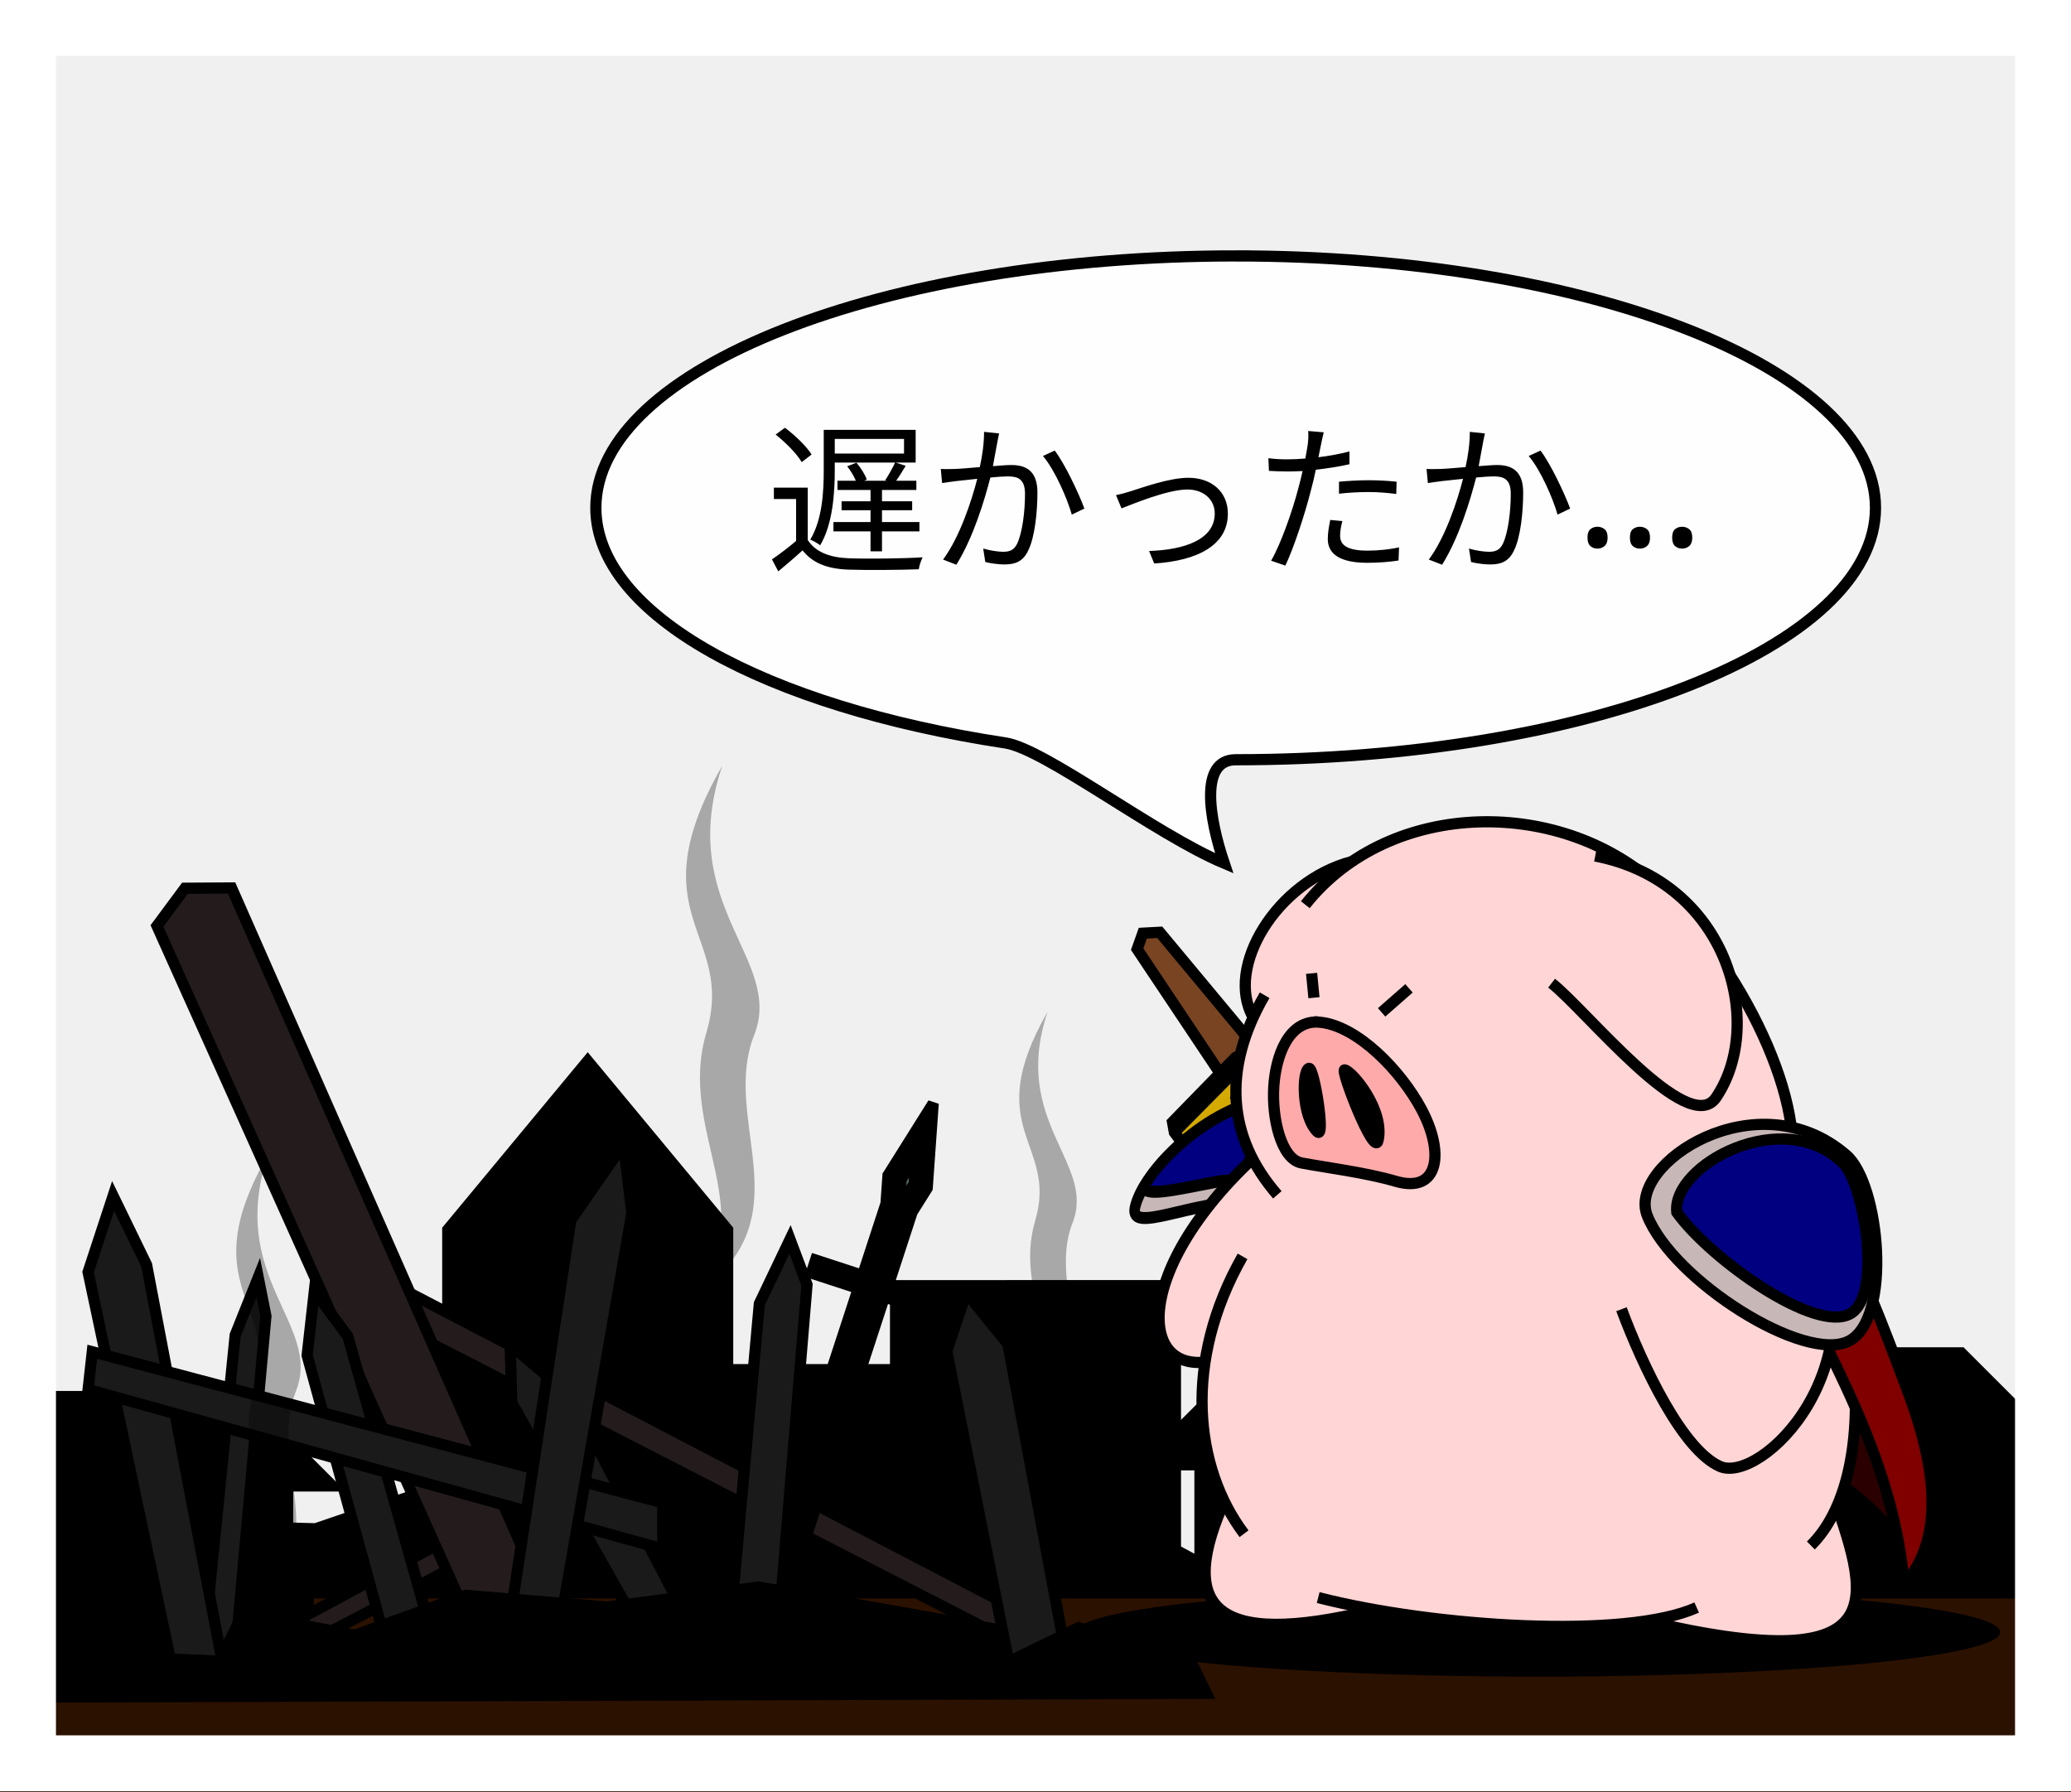
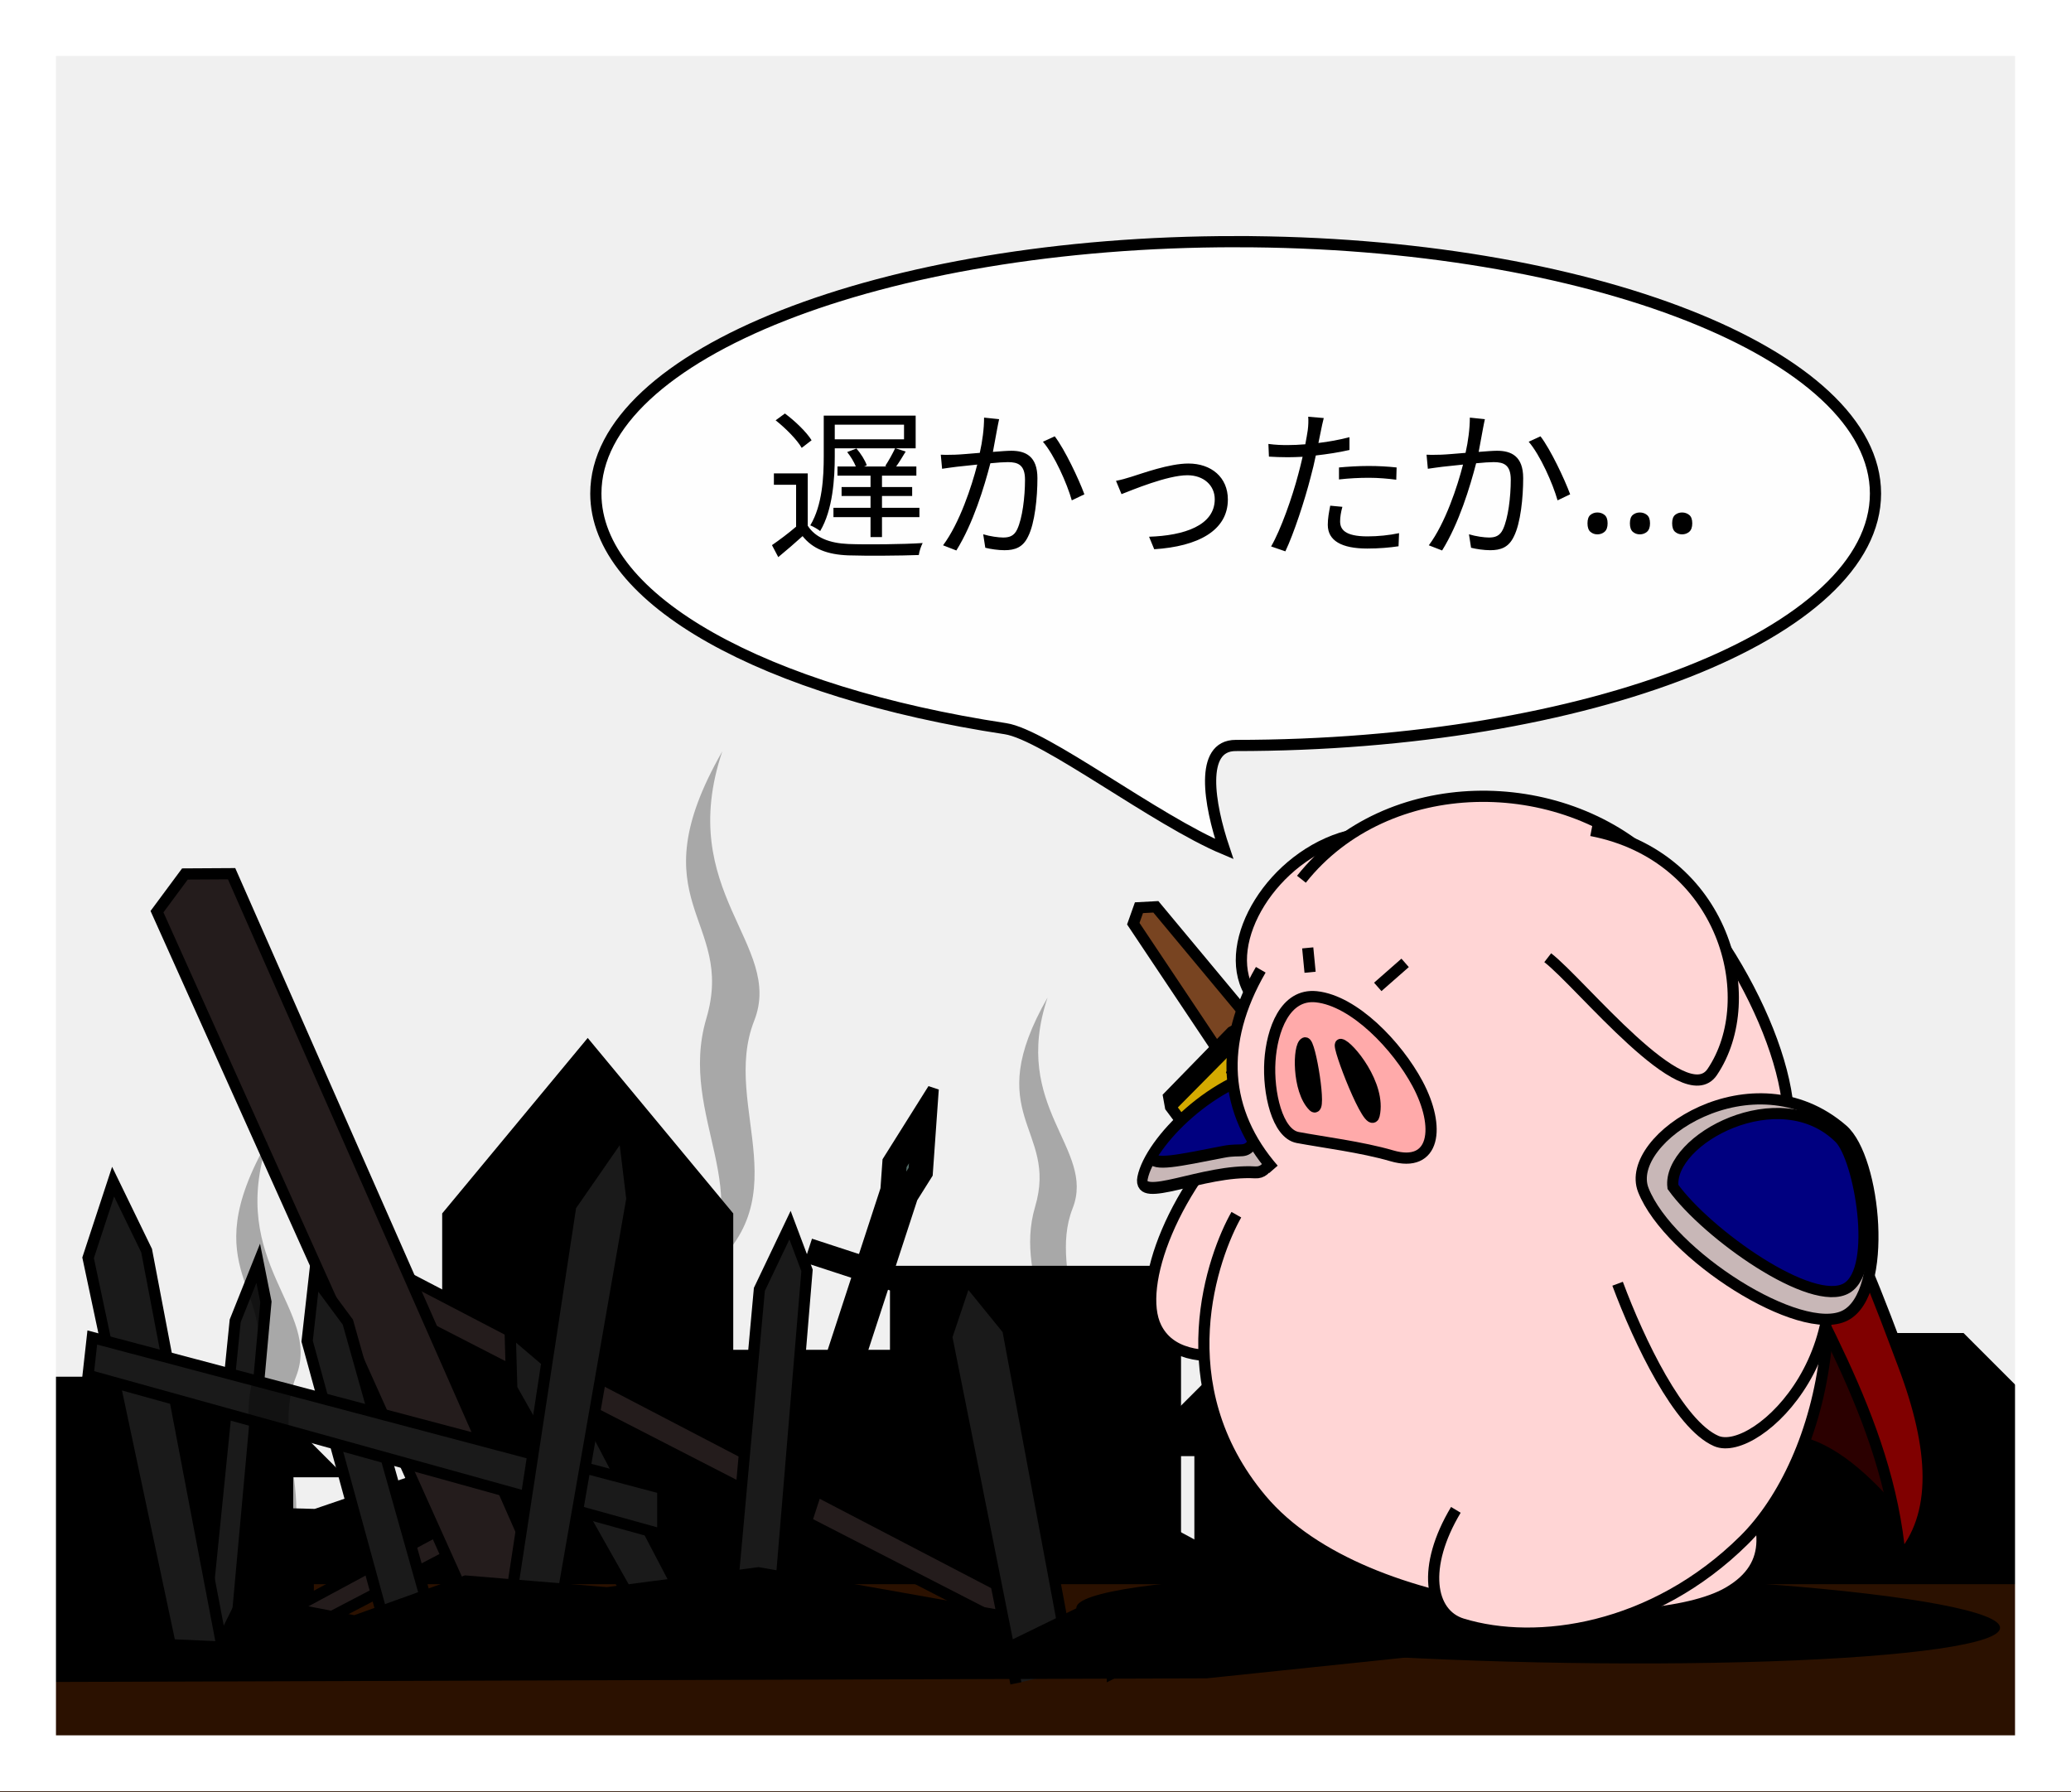
<svg xmlns="http://www.w3.org/2000/svg" width="370" height="320" id="svg3172" version="1.1">
  <defs id="defs3174" />
  <g id="layer1" transform="translate(0,-732.3622)" style="display:none">
    <path style="fill:none;stroke:#0000ff;stroke-width:1px;stroke-linecap:butt;stroke-linejoin:miter;stroke-opacity:1;display:inline" d="M 10,1042.362 360,742.362" id="path3025" />
    <path style="fill:none;stroke:#0000ff;stroke-width:1px;stroke-linecap:butt;stroke-linejoin:miter;stroke-opacity:1;display:inline" d="M 10,742.362 360,1042.362" id="path3027" />
    <path style="fill:none;stroke:#ff0000;stroke-width:1px;stroke-linecap:butt;stroke-linejoin:miter;stroke-opacity:1;display:inline" d="m 10,732.362 0,320" id="path3006" />
    <path style="fill:none;stroke:#ff0000;stroke-width:1px;stroke-linecap:butt;stroke-linejoin:miter;stroke-opacity:1;display:inline" d="m 360,732.362 0,320" id="path3010" />
    <path style="fill:none;stroke:#ff0000;stroke-width:1px;stroke-linecap:butt;stroke-linejoin:miter;stroke-opacity:1;display:inline" d="m 0,742.362 370,3e-5" id="path3016" />
    <path style="fill:none;stroke:#ff0000;stroke-width:1px;stroke-linecap:butt;stroke-linejoin:miter;stroke-opacity:1;display:inline" d="m 0,1042.362 370,0" id="path3018" />
  </g>
  <g id="layer9" style="display:inline">
-     <path style="fill:#000000;stroke:#000000;stroke-width:2;stroke-linecap:butt;stroke-linejoin:miter;stroke-opacity:1;display:inline" d="m 80,279.675 0,-60 25,-30.143 25,30.143 0,25 30,0 0,-15 50,-2.7e-4 0,50 z" id="path12382" />
-     <path style="fill:#000000;stroke:#000000;stroke-width:2;stroke-linecap:butt;stroke-linejoin:miter;stroke-opacity:1;display:inline" d="m 214.383,287.675 0,-26 -10,0 20,-20 126,0 20,20 -10,0 0,26 z" id="path12384" />
+     <path style="fill:#000000;stroke:#000000;stroke-width:2;stroke-linecap:butt;stroke-linejoin:miter;stroke-opacity:1;display:inline" d="m 80,277.128 0,-60 25,-30.143 25,30.143 0,25 30,0 0,-15 50,-2.7e-4 0,50 z" id="path12382" />
+     <path style="fill:#000000;stroke:#000000;stroke-width:2;stroke-linecap:butt;stroke-linejoin:miter;stroke-opacity:1;display:inline" d="m 214.383,285.128 0,-26 -10,0 20,-20 126,0 20,20 -10,0 0,26 z" id="path12384" />
  </g>
  <g id="layer3" style="display:inline">
-     <path style="fill:#000000;stroke:#000000;stroke-width:2;stroke-linecap:butt;stroke-linejoin:miter;stroke-opacity:1;display:inline" d="m -60.39,297.805 0,-32.355 -7.984,0 15.968,-15.968 95.808,0 15.968,15.968 -7.984,0 0,32.355 z" id="path12384-8" />
+     <path style="fill:#000000;stroke:#000000;stroke-width:2;stroke-linecap:butt;stroke-linejoin:miter;stroke-opacity:1;display:inline" d="m -60.39,295.257 0,-32.355 -7.984,0 15.968,-15.968 95.808,0 15.968,15.968 -7.984,0 0,32.355 z" id="path12384-8" />
    <g id="g12378" transform="matrix(0.4045708,-0.1147298,0.1147298,0.4045708,37.12531,127.1844)" style="stroke-width:4.756" />
-     <path style="fill:#000000;stroke:#000000;stroke-width:2;stroke-linecap:butt;stroke-linejoin:miter;stroke-opacity:1;display:inline" d="m 205.226,298.613 -190.344,-1.392 8.08,-24.983 33.415,0.865 47.859,-16.328 38.46,7.603 35.884,-4.455 36.619,19.75 z" id="path11478-0" />
+     <path style="fill:#000000;stroke:#000000;stroke-width:2;stroke-linecap:butt;stroke-linejoin:miter;stroke-opacity:1;display:inline" d="m 205.226,296.065 -190.344,-1.392 8.08,-24.983 33.415,0.865 47.859,-16.328 38.46,7.603 35.884,-4.455 36.619,19.75 z" id="path11478-0" />
    <path style="fill:#ffd5d5;stroke:#000000;stroke-width:2;stroke-linecap:butt;stroke-linejoin:miter;stroke-opacity:1;display:inline" d="m 648.275,235.757 c -14.062,3.7 -24.645,17.879 -18.76,28.827 l 23.47,-0.293 z" id="path5091-2-40-9-2-1-32" />
    <path style="fill:#d4aa00;stroke:#000000;stroke-width:2;stroke-linecap:butt;stroke-linejoin:miter;stroke-opacity:1;display:inline" d="m 627.632,286.778 c -12.139,10.194 -15.035,43.485 -13.228,45.763 1.289,1.626 7.342,4.049 8.442,4.017 l 1.26,29.444 34.514,7.352 68.986,-86.248 z" id="path3386-2-1" />
    <path id="path3327-4-4-9" d="m 679.829,375.001 c -16.376,1.935 -51.019,4.886 -57.748,-0.275 -3.568,-2.737 -3.342,-7.056 1.748,-12.621" style="fill:#d4aa00;stroke:#000000;stroke-width:2;stroke-linecap:butt;stroke-linejoin:miter;stroke-opacity:1;display:inline" />
    <path style="fill:#d4aa00;stroke:#000000;stroke-width:2;stroke-linecap:butt;stroke-linejoin:miter;stroke-opacity:1;display:inline" d="m 625.685,363.405 c -5.603,-5.655 -7.742,-32.821 -1.485,-51.172" id="path3331-0-5-1" />
    <path id="path10701-6" d="m 726.184,282.447 c 11.579,10.521 27.183,52.063 22.351,66.084 -2.724,7.904 10.627,17.048 2.665,23.75 -13.949,11.742 -97.682,2.408 -115.457,-1.965" style="fill:#d4aa00;stroke:#000000;stroke-width:2;stroke-linecap:butt;stroke-linejoin:miter;stroke-opacity:1;display:inline" />
    <path style="fill:none;stroke:#000000;stroke-width:2;stroke-linecap:butt;stroke-linejoin:miter;stroke-opacity:1;display:inline" d="m 644.868,339.993 c -12.211,-9.46 -8.844,-17.003 -14.337,-24.796" id="path3331-0-3-9-5-0" />
    <path style="fill:none;stroke:#000000;stroke-width:2;stroke-linecap:butt;stroke-linejoin:miter;stroke-opacity:1;display:inline" d="m 645.748,325.855 c -4.378,-4.097 -12.467,-12.345 -14.448,-20.009" id="path3331-0-3-4-3" />
    <path style="fill:none;stroke:none;display:inline" d="m 635.604,284.185 c -27.945,14.788 -19.371,52.185 7.689,45.586 2.958,-0.721 1.309,-3.53 2.422,-4.649 1.448,-1.454 3.301,-0.078 3.925,-2.146 0.663,-2.198 -2.504,-11.544 -5.942,-15.09" id="path5099-5-7-3-8" />
    <path style="fill:#ffd5d5;stroke:#000000;stroke-width:2;stroke-linecap:butt;stroke-linejoin:miter;stroke-opacity:1;display:inline" d="m 639.539,243.835 c 15.975,-20.145 48.487,-20.133 66.301,-3.002 16.773,16.129 24.71,30.75 19.133,48.002 -9.217,19.279 -71.38,20.229 -90.068,8.383 -10.689,-9.402 -11.273,-24.209 -2.968,-37.297" id="path12515-3" />
    <path style="fill:none;stroke:#000000;stroke-width:2;stroke-linecap:butt;stroke-linejoin:miter;stroke-opacity:1;display:inline" d="m 640.715,256.663 0.439,4.553" id="path5095-5-4-8-5-1-1-4" />
    <path style="fill:none;stroke:#000000;stroke-width:2;stroke-linecap:butt;stroke-linejoin:miter;stroke-opacity:1;display:inline" d="m 658.919,259.463 -5.115,4.49" id="path5097-5-8-8-5-1-2-1" />
    <path style="fill:#ffd5d5;stroke:#000000;stroke-width:2;stroke-linecap:butt;stroke-linejoin:miter;stroke-opacity:1;display:inline" d="m 693.726,234.732 c 24.765,4.769 31.935,31.303 22.588,45.134 -5.201,7.695 -24.496,-16.54 -30.741,-21.365" id="path5099-1-8-2-7-5-0-1" />
    <path style="fill:#ffaaaa;stroke:#000000;stroke-width:2;stroke-linecap:butt;stroke-linejoin:miter;stroke-opacity:1;display:inline" d="m 642.334,265.798 c 7.073,0.749 15.092,9.128 18.9,16.234 4.369,8.153 3.3,15.857 -4.802,13.49 -5.625,-1.644 -13.001,-2.556 -17.595,-3.422 -3.818,-0.72 -5.57,-8.386 -5.189,-14.296 0.367,-5.715 2.789,-12.63 8.686,-12.005 z" id="path5101-7-2-4-1-2-1-7-3" />
    <path style="fill:#000000;stroke:#000000;stroke-width:2;display:inline" d="m 653.129,287.929 c -0.728,3.149 -7.122,-13.383 -6.238,-13.227 1.456,0.258 7.541,7.586 6.238,13.227 z" id="path5105-1-4-55-1-28-76-6-8" />
    <path style="fill:#000000;stroke:#000000;stroke-width:2;display:inline" d="m 640.205,274.416 c 0.958,-0.396 3.153,13.411 1.588,11.855 -3.014,-2.998 -2.854,-11.332 -1.588,-11.855 z" id="path5107-1-5-1-5-1-4-7" />
    <path style="fill:none;stroke:#000000;stroke-width:2;stroke-linecap:butt;stroke-linejoin:miter;stroke-opacity:1;display:inline" d="m 719.71,301.489 c -26.073,17.075 -65.187,23.71 -78.549,5.978" id="path3331-0-3-4-3-0" />
    <path style="fill:#d4aa00;stroke:#000000;stroke-width:2;stroke-linecap:butt;stroke-linejoin:miter;stroke-opacity:1;display:inline" d="m 742.572,319.855 c 2.249,13.088 -1.202,24.321 -3.991,28.389 -5.074,7.402 -39.298,7.004 -49.625,-0.285 -4.504,-3.179 0.729,-14.942 1.489,-22.81" id="path7254-2-3" />
    <path style="fill:none;stroke:none;display:inline" d="m 180.022,881.911 c 34.188,18.092 23.699,63.843 -9.406,55.771 -3.619,-0.883 -1.601,-4.319 -2.963,-5.688 -1.771,-1.779 -4.039,-0.096 -4.802,-2.625 -0.811,-2.689 3.064,-14.123 7.269,-18.461" id="path5099-5-7-3-5-1" />
-     <rect style="fill:#2b1100;fill-opacity:1;stroke:#000000;stroke-width:2" id="rect16544" width="535.231" height="41.335" x="-31.268" y="284.549" />
-     <path style="fill:#241c1c;stroke:#000000;stroke-width:2;stroke-linecap:butt;stroke-linejoin:miter;stroke-opacity:1;display:inline" d="M 61.288,224.792 203.681,298.986 197.686,301.984 60.539,231.537 z" id="path16379-1" />
-     <rect style="fill:#000000;fill-opacity:1;stroke:none" id="rect25290" width="71.751" height="21.858" x="-15.681" y="279.135" />
-     <path style="fill:#1a1a1a;stroke:#000000;stroke-width:2;stroke-linecap:butt;stroke-linejoin:miter;stroke-opacity:1;display:inline" d="m 36.204,296.167 5.815,-57.662 4.116,-10.291 1.375,6.892 -5.61,61.811" id="path16352-5-5-3" />
-     <path style="fill:#241c1c;stroke:#000000;stroke-width:2;stroke-linecap:butt;stroke-linejoin:miter;stroke-opacity:1;display:inline" d="m 87.167,276.769 -50.604,26.421 -0.005,-4.831 48.386,-26.064 z" id="path16379-1-8" />
-     <g transform="matrix(0.4664808,0.1523719,-0.1523719,0.4664808,-253.2853,-97.54151)" style="stroke-width:4.076;display:inline" id="g12042-6">
+     <g transform="matrix(0.5021183,0.6722113,-0.6722113,0.5021183,484.4293,229.8252)" id="g20544-4" style="stroke-width:2.384;display:inline">
+       <path style="fill:#784421;stroke:#000000;stroke-width:2.384;stroke-linecap:butt;stroke-linejoin:miter;stroke-opacity:1;display:inline" d="m -225,225 -38,-2 -2,-3 2,-3 38,-2" id="path4319-7-6" />
+       <path style="fill:#d4aa00;stroke:#000000;stroke-width:2.384;stroke-linecap:butt;stroke-linejoin:miter;stroke-opacity:1;display:inline" d="m -227,240 -2,-1 -3,-19 3,-19 2,-1 4,0 3,20 -3,20 z" id="path3408-4-0" />
+       <path style="fill:none;stroke:#000000;stroke-width:2.384;stroke-linecap:butt;stroke-linejoin:miter;stroke-opacity:1;display:inline" d="m -227,240 -3,-20 3,-20" id="path3410-6-6" />
+       <path style="fill:#e3dbdb;stroke:#000000;stroke-width:2.384;stroke-linecap:butt;stroke-linejoin:miter;stroke-opacity:1;display:inline" d="m -225,215 90,-5 30,10 -30,10 -90,-5 -2,-5 z" id="path3402-36-6" />
+       <path style="fill:none;stroke:#000000;stroke-width:2.384;stroke-linecap:butt;stroke-linejoin:miter;stroke-opacity:1;display:inline" d="m -227,220 82,0" id="path3404-5-1" />
+     </g>
+     <rect style="fill:#2b1100;fill-opacity:1;stroke:#000000;stroke-width:2" id="rect16544" width="535.231" height="59.519" x="-31.268" y="282.002" />
+     <path style="fill:#000000;fill-opacity:1;stroke:none" id="path25192" d="m 349.729,298.142 a 69.376,6.652 0 1 1 -138.751,0 69.376,6.652 0 1 1 138.751,0 z" transform="matrix(1.189299,0.02571148,-0.02571148,1.189299,-50.94881,-72.76624)" />
+     <g id="g5445" transform="translate(-502.0615,85.12298)">
+       <path id="path5097-5-8-8-5-1-2-4-4-8-5-8" d="m 806.388,180.994 14.773,-53.739 16.149,30.982 5.563,29.637 c -8.64,-10.521 -22.835,-25.685 -36.485,-6.88 z" style="fill:#2b0000;stroke:#000000;stroke-width:2;stroke-linecap:butt;stroke-linejoin:miter;stroke-opacity:1;display:inline" />
+       <path id="path4952-5-4-9-7-1-2" d="m 724.103,156.617 c -7.798,1.249 -13.233,-0.02 -15.499,-4.62 -3.589,-7.286 2.935,-25.369 17.588,-38.72 l 53.689,48.311 z" style="fill:#ffd5d5;stroke:#000000;stroke-width:2;stroke-linecap:butt;stroke-linejoin:miter;stroke-opacity:1;display:inline" />
+       <g transform="matrix(-0.76841,0.02084115,0.01836396,0.8720642,457.0707,153.52)" id="g20694-4-9-8" style="stroke-width:2.443;display:inline">
+         <path style="fill:#c8b7b7;stroke:none;display:inline" d="m -357.505,-46.376 c 15.649,1.371 30.869,14.505 32.717,21.771 1.384,5.442 -14.018,-1.427 -26.169,-0.502 -6.985,0.531 -3.41,-15.676 -6.547,-21.268 z" id="path4328-1-4-5-2-4" />
+         <path style="fill:#000080;stroke:none;display:inline" d="m -353.818,-45.843 c 2.444,1.465 0.779,11.737 3.027,14.509 2.04,2.516 2.704,1.203 7.058,1.841 10.729,1.573 16.301,2.572 16.894,0.606 -5.975,-7.817 -15.616,-14.869 -26.979,-16.956 z" id="path4330-3-8-3-6-9" />
+         <path style="fill:none;stroke:#000000;stroke-width:2.443;stroke-linecap:butt;stroke-linejoin:miter;stroke-opacity:1" d="m -357.507,-46.375 c 15.649,1.371 30.869,14.505 32.717,21.771 1.384,5.442 -14.018,-1.427 -26.169,-0.502 -6.985,0.531 -3.41,-15.676 -6.547,-21.268 z" id="path4328-1-8-3-6" />
+         <path style="fill:none;stroke:#000000;stroke-width:2.443;stroke-linecap:butt;stroke-linejoin:miter;stroke-opacity:1" d="m -353.82,-45.842 c 2.444,1.465 0.779,11.737 3.027,14.509 2.04,2.516 2.704,1.203 7.058,1.841 10.729,1.573 16.301,2.572 16.894,0.606" id="path4330-3-2-1-3" />
+       </g>
+       <path id="path3105-1-79-8-4-8" d="M 785.069,167.691 820.866,119.956 742.923,64.223 C 729.481,67.76 720.131,83.071 725.274,92.091 l 2.855,29.564" style="fill:#ffd5d5;stroke:#000000;stroke-width:2;stroke-linecap:butt;stroke-linejoin:miter;stroke-opacity:1;display:inline" />
+       <path id="path5099-5-7-3-8-2-5-9" d="m 730.811,110.515 c -26.712,14.136 -18.517,49.882 7.349,43.575 2.828,-0.69 1.251,-3.375 2.315,-4.444 1.384,-1.39 3.156,-0.075 3.752,-2.051 0.634,-2.101 -2.394,-11.034 -5.68,-14.424" style="fill:none;stroke:none;display:inline" />
+       <path id="path4952-5-4-9-0-9" d="m 813.521,178.648 c 3.88,8.241 5.94,15.754 -2.737,20.742 -13.71,7.882 -64.713,5.56 -83.381,-16.667 -17.186,-20.463 -8.502,-43.736 -4.459,-50.852" style="fill:#ffd5d5;stroke:#000000;stroke-width:2;stroke-linecap:butt;stroke-linejoin:miter;stroke-opacity:1;display:inline" />
+       <path id="path3084-0-7-9-1" d="m 817.508,110.197 c 19.406,30.725 10.432,65.66 -3.847,79.796 -16.194,16.032 -36.971,19.078 -50.358,14.992 -5.875,-1.793 -7.241,-10.201 -1.14,-20.388" style="fill:#ffd5d5;stroke:#000000;stroke-width:2;stroke-linecap:butt;stroke-linejoin:miter;stroke-opacity:1;display:inline" />
+       <path style="fill:#800000;stroke:#000000;stroke-width:2;stroke-linecap:butt;stroke-linejoin:miter;stroke-opacity:1;display:inline" d="m 822.911,116.202 c 10.576,18.561 15.281,32.122 19.194,42.438 5.706,15.044 6.306,26.943 -0.544,34.699 -2.226,-25.67 -16.916,-46.112 -26.095,-67.809 z" id="path5097-5-8-8-5-1-2-4-8-6-5-3" />
+       <path id="path24433-2-8" d="m 734.573,71.945 c 15.27,-19.256 46.348,-19.244 63.376,-2.87 16.033,15.418 27.708,41.657 22.377,53.152" style="fill:#ffd5d5;stroke:#000000;stroke-width:2;stroke-linecap:butt;stroke-linejoin:miter;stroke-opacity:1;display:inline" />
+       <path id="path12515-3-9-6-4" d="m 729.575,123.768 c -8.933,-10.272 -9.887,-22.499 -2.269,-35.652" style="fill:#ffd5d5;stroke:#000000;stroke-width:2;stroke-linecap:butt;stroke-linejoin:miter;stroke-opacity:1;display:inline" />
+       <path id="path5095-5-4-8-5-1-1-4-3-1-0" d="m 735.697,84.207 0.42,4.353" style="fill:none;stroke:#000000;stroke-width:2;stroke-linecap:butt;stroke-linejoin:miter;stroke-opacity:1;display:inline" />
+       <path id="path5097-5-8-8-5-1-2-1-8-7-7" d="m 753.098,86.884 -4.889,4.292" style="fill:none;stroke:#000000;stroke-width:2;stroke-linecap:butt;stroke-linejoin:miter;stroke-opacity:1;display:inline" />
+       <path id="path5099-1-8-2-7-5-0-1-5-6-6" d="m 786.369,63.244 c 23.673,4.558 30.527,29.922 21.591,43.142 -4.972,7.356 -23.415,-15.81 -29.385,-20.423" style="fill:#ffd5d5;stroke:#000000;stroke-width:2;stroke-linecap:butt;stroke-linejoin:miter;stroke-opacity:1;display:inline" />
+       <path id="path5101-7-2-4-1-2-1-7-3-1-2-3" d="m 737.244,92.939 c 6.761,0.716 14.427,8.726 18.066,15.518 4.176,7.794 3.154,15.157 -4.59,12.894 -5.377,-1.571 -12.428,-2.444 -16.818,-3.271 -3.65,-0.688 -5.324,-8.016 -4.96,-13.665 0.351,-5.463 2.666,-12.072 8.303,-11.476 z" style="fill:#ffaaaa;stroke:#000000;stroke-width:2;stroke-linecap:butt;stroke-linejoin:miter;stroke-opacity:1;display:inline" />
+       <path id="path5105-1-4-55-1-28-76-6-8-5-5-6" d="m 747.563,114.094 c -0.696,3.01 -6.807,-12.793 -5.963,-12.643 1.392,0.247 7.209,7.252 5.963,12.643 z" style="fill:#000000;stroke:#000000;stroke-width:2;display:inline" />
+       <path id="path5107-1-5-1-5-1-4-7-6-3-1" d="m 735.209,101.177 c 0.915,-0.378 3.014,12.82 1.518,11.332 -2.881,-2.866 -2.728,-10.832 -1.518,-11.332 z" style="fill:#000000;stroke:#000000;stroke-width:2;display:inline" />
+       <path id="path4952-5-4-9-7-7-4-5" d="m 825.314,128.522 c 12.277,26.226 -9.413,46.93 -16.646,43.772 -6.674,-2.914 -13.762,-17.774 -17.61,-28.088" style="fill:#ffd5d5;stroke:#000000;stroke-width:2;stroke-linecap:butt;stroke-linejoin:miter;stroke-opacity:1;display:inline" />
+       <g transform="matrix(0.9558832,0,0,0.9558832,510.2162,-82.60456)" id="g24890-4" style="stroke-width:2.092;display:inline">
+         <path style="fill:#c8b7b7;stroke:#000000;stroke-width:2.092;stroke-linecap:butt;stroke-linejoin:miter;stroke-opacity:1;display:inline" d="m 335.85,208.492 c -16.707,-14.454 -41.046,1.677 -37.231,11.293 4.804,12.109 29.396,27.707 37.718,23.425 8.125,-4.18 5.712,-29.355 -0.487,-34.718 z" id="path11361-7-9-0-2" />
+         <path style="fill:#000080;stroke:#000000;stroke-width:2.092;stroke-linecap:butt;stroke-linejoin:miter;stroke-opacity:1;display:inline" d="m 335.298,210.067 c -11.195,-11.114 -32.186,0.293 -31.149,9.113 6.34,8.807 26.05,22.781 32.503,18.899 6.032,-3.629 2.391,-24.257 -1.354,-28.012 z" id="path11361-9-1-6-7-0" />
+       </g>
+     </g>
+     <path style="fill:#241c1c;stroke:#000000;stroke-width:2;stroke-linecap:butt;stroke-linejoin:miter;stroke-opacity:1;display:inline" d="M 61.288,222.244 203.681,296.438 197.686,299.436 60.539,228.989 z" id="path16379-1" />
+     <rect style="fill:#000000;fill-opacity:1;stroke:none" id="rect25290" width="71.751" height="21.858" x="-15.681" y="276.587" />
+     <path style="fill:#1a1a1a;stroke:#000000;stroke-width:2;stroke-linecap:butt;stroke-linejoin:miter;stroke-opacity:1;display:inline" d="m 36.204,293.619 5.815,-57.662 4.116,-10.291 1.375,6.892 -5.61,61.811" id="path16352-5-5-3" />
+     <path style="fill:#241c1c;stroke:#000000;stroke-width:2;stroke-linecap:butt;stroke-linejoin:miter;stroke-opacity:1;display:inline" d="m 87.167,274.221 -50.604,26.421 -0.005,-4.831 48.386,-26.064 z" id="path16379-1-8" />
+     <g transform="matrix(0.4664808,0.1523719,-0.1523719,0.4664808,-253.2853,-100.0893)" style="stroke-width:4.076;display:inline" id="g12042-6">
      <path id="rect11518-1" d="m 995,375 10,0 0,120 -5,30 -5,-30 z" style="fill:#000000;fill-opacity:1;stroke:#000000;stroke-width:4.076" />
      <path id="path11521-3" d="m 1000,375 0,120" style="fill:none;stroke:#000000;stroke-width:4.076;stroke-linecap:butt;stroke-linejoin:miter;stroke-opacity:1" />
      <path id="path11523-8" d="m 995,375 0,-30 -2.5,-10 7.5,-30 7.5,30 -2.5,10 0,30 z" style="fill:#000000;stroke:#000000;stroke-width:4.076;stroke-linecap:butt;stroke-linejoin:miter;stroke-opacity:1" />
      <path id="path11527-9" d="m 1000,345 -2.5,-10 2.5,-10 2.5,10 z" style="fill:#536c67;stroke:#000000;stroke-width:4.076;stroke-linecap:butt;stroke-linejoin:miter;stroke-opacity:1" />
      <path id="path11529-3" d="m 1000,345 0,30" style="fill:none;stroke:#000000;stroke-width:4.076;stroke-linecap:butt;stroke-linejoin:miter;stroke-opacity:1" />
      <path id="path11525-4" d="m 977,372.5 0,5 46,0 0,-5 z" style="fill:#000000;stroke:#000000;stroke-width:4.076;stroke-linecap:butt;stroke-linejoin:miter;stroke-opacity:1" />
    </g>
-     <path style="fill:#1a1a1a;stroke:#000000;stroke-width:2;stroke-linecap:butt;stroke-linejoin:miter;stroke-opacity:1" d="m 33.725,311.928 -17.986,-84.686 4.468,-13.599 5.986,12.32 16.525,86.715" id="path16352" />
-     <path style="fill:#241c1c;stroke:#000000;stroke-width:2;stroke-linecap:butt;stroke-linejoin:miter;stroke-opacity:1;display:inline" d="m 92.296,308.396 -64.248,-142.987 4.989,-6.734 8.34,-0.048 64.169,145.649" id="path16352-2-4" />
-     <path style="fill:#1a1a1a;stroke:#000000;stroke-width:2;stroke-linecap:butt;stroke-linejoin:miter;stroke-opacity:1;display:inline" d="m 74.448,313.57 -19.576,-71.438 1.289,-11.479 5.986,8.08 21.295,75.587" id="path16352-5" />
-     <path style="fill:#1a1a1a;stroke:#000000;stroke-width:2;stroke-linecap:butt;stroke-linejoin:miter;stroke-opacity:1;display:inline" d="m 126.381,312.51 -34.944,-61.899 -0.301,-10.419 10.756,9.14 33.483,63.928" id="path16352-8" />
-     <path style="fill:#1a1a1a;stroke:#000000;stroke-width:2;stroke-linecap:butt;stroke-linejoin:miter;stroke-opacity:1" d="m 16.488,241.481 101.923,26.98 0,8.244 -102.673,-28.479 z" id="path16379" />
-     <path style="fill:#1a1a1a;stroke:#000000;stroke-width:2;stroke-linecap:butt;stroke-linejoin:miter;stroke-opacity:1;display:inline" d="m 89.056,302.68 12.91,-84.686 9.43,-13.599 1.492,12.32 -15.112,86.715" id="path16352-2" />
-     <path style="fill:#1a1a1a;stroke:#000000;stroke-width:2;stroke-linecap:butt;stroke-linejoin:miter;stroke-opacity:1;display:inline" d="m 129.18,304.322 6.487,-71.438 5.477,-11.479 3.038,8.08 -6.282,75.587" id="path16352-5-5" />
-     <rect style="fill:#2b1100;fill-opacity:1;stroke:none;display:inline" id="rect16544-8" width="250.303" height="23.463" x="-52.576" y="300.024" />
-     <path style="fill:#000000;fill-opacity:1;stroke:none" id="path25192" d="m 349.729,298.142 a 69.376,6.652 0 1 1 -138.751,0 69.376,6.652 0 1 1 138.751,0 z" transform="matrix(1.189577,0,0,1.189577,-58.69239,-63.09297)" />
-     <path style="fill:#1a1a1a;stroke:#000000;stroke-width:2;stroke-linecap:butt;stroke-linejoin:miter;stroke-opacity:1;display:inline" d="m 181.5,303.262 -12.361,-61.899 3.5,-10.419 7.421,9.14 11.348,60.839" id="path16352-8-4" />
-     <path style="opacity:0.3;fill:#000000;stroke:none;display:inline" d="m 129.042,136.778 c -15.531,27.114 2.459,29.783 -2.846,47.7 -5.264,17.778 10.098,31.584 -2.283,47.053 20.43,-13.889 4.674,-31.009 10.834,-46.649 5.346,-13.573 -14.159,-22.985 -5.705,-48.104 z" id="path11498-0-6" />
-     <path style="opacity:0.3;fill:#000000;stroke:none;display:inline" d="m 187.165,180.736 c -12.164,21.236 1.926,23.326 -2.229,37.358 -4.123,13.924 7.909,24.736 -1.788,36.852 16.001,-10.878 3.661,-24.286 8.485,-36.535 4.187,-10.63 -11.089,-18.002 -4.468,-37.675 z" id="path11498-0-6-1" />
-     <path style="opacity:0.3;fill:#000000;stroke:none;display:inline" d="m 47.882,206.289 c -13.621,23.78 2.157,26.121 -2.496,41.835 -4.617,15.592 8.857,27.7 -2.002,41.267 17.918,-12.181 4.099,-27.196 9.502,-40.913 4.688,-11.904 -12.418,-20.159 -5.004,-42.189 z" id="path11498-0-6-6" />
-     <path style="fill:#000000;stroke:#000000;stroke-width:2;stroke-linecap:butt;stroke-linejoin:miter;stroke-opacity:1;display:inline" d="m 7.38,303.146 208.15,-0.653 -2.725,-5.619 -20.097,-6.107 -12.526,6.108 -1.267,-5.666 -43.401,-7.7 -27.065,3.569 -25.252,-2.091 -19.828,7.133 -19.954,-3.877 -4.213,8.507 -20.944,-0.911 -9.204,2.045 z" id="path11478-0-3" />
-     <g transform="matrix(0.5021183,0.6722113,-0.6722113,0.5021183,485.1212,234.3751)" id="g20544" style="stroke-width:2.384">
-       <path style="fill:#784421;stroke:#000000;stroke-width:2.384;stroke-linecap:butt;stroke-linejoin:miter;stroke-opacity:1;display:inline" d="m -225,225 -38,-2 -2,-3 2,-3 38,-2" id="path4319-7" />
-       <path style="fill:#d4aa00;stroke:#000000;stroke-width:2.384;stroke-linecap:butt;stroke-linejoin:miter;stroke-opacity:1;display:inline" d="m -227,240 -2,-1 -3,-19 3,-19 2,-1 4,0 3,20 -3,20 z" id="path3408-4" />
-       <path style="fill:none;stroke:#000000;stroke-width:2.384;stroke-linecap:butt;stroke-linejoin:miter;stroke-opacity:1;display:inline" d="m -227,240 -3,-20 3,-20" id="path3410-6" />
-       <path style="fill:#e3dbdb;stroke:#000000;stroke-width:2.384;stroke-linecap:butt;stroke-linejoin:miter;stroke-opacity:1;display:inline" d="m -225,215 90,-5 30,10 -30,10 -90,-5 -2,-5 z" id="path3402-36" />
-       <path style="fill:none;stroke:#000000;stroke-width:2.384;stroke-linecap:butt;stroke-linejoin:miter;stroke-opacity:1;display:inline" d="m -227,220 82,0" id="path3404-5" />
-     </g>
-     <g style="stroke-width:2.443;display:inline" id="g20694-4-9" transform="matrix(-0.76841,0.02084115,0.01836396,0.8720642,-46.36536,244.0195)">
-       <path id="path4328-1-4-5-2" d="m -357.505,-46.376 c 15.649,1.371 30.869,14.505 32.717,21.771 1.384,5.442 -14.018,-1.427 -26.169,-0.502 -6.985,0.531 -3.41,-15.676 -6.547,-21.268 z" style="fill:#c8b7b7;stroke:none;display:inline" />
-       <path id="path4330-3-8-3-6" d="m -353.818,-45.843 c 2.444,1.465 0.779,11.737 3.027,14.509 2.04,2.516 2.704,1.203 7.058,1.841 10.729,1.573 16.301,2.572 16.894,0.606 -5.975,-7.817 -15.616,-14.869 -26.979,-16.956 z" style="fill:#000080;stroke:none;display:inline" />
-       <path id="path4328-1-8-3" d="m -357.507,-46.375 c 15.649,1.371 30.869,14.505 32.717,21.771 1.384,5.442 -14.018,-1.427 -26.169,-0.502 -6.985,0.531 -3.41,-15.676 -6.547,-21.268 z" style="fill:none;stroke:#000000;stroke-width:2.443;stroke-linecap:butt;stroke-linejoin:miter;stroke-opacity:1" />
-       <path id="path4330-3-2-1" d="m -353.82,-45.842 c 2.444,1.465 0.779,11.737 3.027,14.509 2.04,2.516 2.704,1.203 7.058,1.841 10.729,1.573 16.301,2.572 16.894,0.606" style="fill:none;stroke:#000000;stroke-width:2.443;stroke-linecap:butt;stroke-linejoin:miter;stroke-opacity:1" />
-     </g>
-     <g style="stroke-width:2.092" id="g24871" transform="matrix(0.9558832,0,0,0.9558832,8.846528,7.068338)">
-       <path id="path5097-5-8-8-5-1-2-4-4-8-5" d="m 309.841,275.764 15.455,-56.219 16.894,32.411 5.82,31.005 C 338.971,271.955 324.121,256.091 309.841,275.764 z" style="fill:#2b0000;stroke:#000000;stroke-width:2.092;stroke-linecap:butt;stroke-linejoin:miter;stroke-opacity:1;display:inline" />
-       <path id="path3105-1-79-8-4" d="m 219.856,272.579 c -9.139,20.054 -2.908,28.36 27.64,20.886 l 50.872,2.054 c 48.255,11.36 41.299,-5.123 34.561,-24.797 l -10.06,-65.777 -79.422,-51.34 c -14.062,3.7 -23.844,19.717 -18.463,29.154 l 1.084,23.638 -7.48,13.393 z" style="fill:#ffd5d5;stroke:#000000;stroke-width:2.092;stroke-linecap:butt;stroke-linejoin:miter;stroke-opacity:1;display:inline" />
-       <path id="path4952-5-4-9-7-1" d="m 220.083,246.155 c -16.631,6.177 -19.127,-15.225 5.86,-37.99" style="fill:#ffd5d5;stroke:#000000;stroke-width:2.092;stroke-linecap:butt;stroke-linejoin:miter;stroke-opacity:1;display:inline" />
-       <path id="path5099-5-7-3-8-2-5" d="m 230.776,202.033 c -27.945,14.788 -19.371,52.185 7.689,45.586 2.958,-0.721 1.309,-3.53 2.422,-4.649 1.448,-1.454 3.301,-0.078 3.925,-2.146 0.663,-2.198 -2.504,-11.544 -5.942,-15.09" style="fill:none;stroke:none;display:inline" />
-       <path id="path3084-0-7-9" d="m 321.474,201.7 c 18.773,30.92 20.738,66.908 7.727,79.734" style="fill:#ffd5d5;stroke:#000000;stroke-width:2.092;stroke-linecap:butt;stroke-linejoin:miter;stroke-opacity:1;display:inline" />
-       <path style="fill:#800000;stroke:#000000;stroke-width:2.092;stroke-linecap:butt;stroke-linejoin:miter;stroke-opacity:1;display:inline" d="m 327.127,207.982 c 11.064,19.417 15.986,33.604 20.08,44.396 5.97,15.738 6.597,28.186 -0.569,36.301 -2.329,-26.855 -17.697,-48.24 -27.299,-70.938 z" id="path5097-5-8-8-5-1-2-4-8-6-5" />
-       <path id="path3105-3-7-7" d="m 307.86,293.03 c -13.247,5.979 -49.012,3.695 -70.742,-1.861" style="fill:#ffd5d5;stroke:#000000;stroke-width:2.092;stroke-linecap:butt;stroke-linejoin:miter;stroke-opacity:1;display:inline" />
-       <path id="path4952-5-4-9-0" d="m 223.259,279.237 c -9.3,-12.355 -11.463,-32.153 -0.28,-51.836" style="fill:#ffd5d5;stroke:#000000;stroke-width:2.092;stroke-linecap:butt;stroke-linejoin:miter;stroke-opacity:1;display:inline" />
-       <path id="path24433-2" d="m 234.711,161.683 c 15.975,-20.145 48.487,-20.133 66.301,-3.002 16.773,16.129 28.986,43.58 23.41,55.605" style="fill:#ffd5d5;stroke:#000000;stroke-width:2.092;stroke-linecap:butt;stroke-linejoin:miter;stroke-opacity:1;display:inline" />
-       <path id="path12515-3-9-6" d="M 229.483,215.898 C 220.137,205.151 219.139,192.361 227.109,178.6" style="fill:#ffd5d5;stroke:#000000;stroke-width:2.092;stroke-linecap:butt;stroke-linejoin:miter;stroke-opacity:1;display:inline" />
-       <path id="path5095-5-4-8-5-1-1-4-3-1" d="m 235.887,174.51 0.439,4.553" style="fill:none;stroke:#000000;stroke-width:2.092;stroke-linecap:butt;stroke-linejoin:miter;stroke-opacity:1;display:inline" />
-       <path id="path5097-5-8-8-5-1-2-1-8-7" d="m 254.091,177.311 -5.115,4.49" style="fill:none;stroke:#000000;stroke-width:2.092;stroke-linecap:butt;stroke-linejoin:miter;stroke-opacity:1;display:inline" />
-       <path id="path5099-1-8-2-7-5-0-1-5-6" d="m 288.898,152.579 c 24.765,4.769 31.936,31.303 22.588,45.134 -5.201,7.695 -24.496,-16.54 -30.741,-21.365" style="fill:#ffd5d5;stroke:#000000;stroke-width:2.092;stroke-linecap:butt;stroke-linejoin:miter;stroke-opacity:1;display:inline" />
-       <path id="path5101-7-2-4-1-2-1-7-3-1-2" d="m 237.506,183.646 c 7.073,0.749 15.092,9.128 18.9,16.234 4.369,8.153 3.3,15.857 -4.802,13.49 -5.625,-1.644 -13.001,-2.556 -17.595,-3.422 -3.818,-0.72 -5.57,-8.386 -5.189,-14.296 0.367,-5.715 2.789,-12.63 8.686,-12.005 z" style="fill:#ffaaaa;stroke:#000000;stroke-width:2.092;stroke-linecap:butt;stroke-linejoin:miter;stroke-opacity:1;display:inline" />
-       <path id="path5105-1-4-55-1-28-76-6-8-5-5" d="m 248.301,205.777 c -0.728,3.149 -7.122,-13.383 -6.238,-13.227 1.456,0.258 7.541,7.586 6.238,13.227 z" style="fill:#000000;stroke:#000000;stroke-width:2.092;display:inline" />
-       <path id="path5107-1-5-1-5-1-4-7-6-3" d="m 235.377,192.264 c 0.958,-0.396 3.153,13.411 1.588,11.855 -3.014,-2.998 -2.854,-11.332 -1.588,-11.855 z" style="fill:#000000;stroke:#000000;stroke-width:2.092;display:inline" />
-       <path id="path4952-5-4-9-7-7-4" d="m 329.641,220.871 c 12.844,27.436 -9.848,49.096 -17.415,45.793 -6.982,-3.048 -14.397,-18.594 -18.423,-29.384" style="fill:#ffd5d5;stroke:#000000;stroke-width:2.092;stroke-linecap:butt;stroke-linejoin:miter;stroke-opacity:1;display:inline" />
-     </g>
-     <g style="stroke-width:2.092" id="g24890" transform="matrix(0.9558832,0,0,0.9558832,8.846528,7.068338)">
-       <path id="path11361-7-9-0" d="m 335.85,208.492 c -16.707,-14.454 -41.046,1.677 -37.231,11.293 4.804,12.109 29.396,27.707 37.718,23.425 8.125,-4.18 5.712,-29.355 -0.487,-34.718 z" style="fill:#c8b7b7;stroke:#000000;stroke-width:2.092;stroke-linecap:butt;stroke-linejoin:miter;stroke-opacity:1;display:inline" />
-       <path id="path11361-9-1-6-7" d="m 335.298,210.067 c -11.195,-11.114 -32.186,0.293 -31.149,9.113 6.34,8.807 26.05,22.781 32.503,18.899 6.032,-3.629 2.391,-24.257 -1.354,-28.012 z" style="fill:#000080;stroke:#000000;stroke-width:2.092;stroke-linecap:butt;stroke-linejoin:miter;stroke-opacity:1;display:inline" />
-     </g>
+     <path style="fill:#1a1a1a;stroke:#000000;stroke-width:2;stroke-linecap:butt;stroke-linejoin:miter;stroke-opacity:1" d="m 33.725,309.38 -17.986,-84.686 4.468,-13.599 5.986,12.32 16.525,86.715" id="path16352" />
+     <path style="fill:#241c1c;stroke:#000000;stroke-width:2;stroke-linecap:butt;stroke-linejoin:miter;stroke-opacity:1;display:inline" d="m 92.296,305.848 -64.248,-142.987 4.989,-6.734 8.34,-0.048 64.169,145.649" id="path16352-2-4" />
+     <path style="fill:#1a1a1a;stroke:#000000;stroke-width:2;stroke-linecap:butt;stroke-linejoin:miter;stroke-opacity:1;display:inline" d="m 74.448,311.022 -19.576,-71.438 1.289,-11.479 5.986,8.08 21.295,75.587" id="path16352-5" />
+     <path style="fill:#1a1a1a;stroke:#000000;stroke-width:2;stroke-linecap:butt;stroke-linejoin:miter;stroke-opacity:1;display:inline" d="M 126.381,309.962 91.437,248.063 l -0.301,-10.419 10.756,9.14 33.483,63.928" id="path16352-8" />
+     <path style="fill:#1a1a1a;stroke:#000000;stroke-width:2;stroke-linecap:butt;stroke-linejoin:miter;stroke-opacity:1" d="m 16.488,238.933 101.923,26.98 0,8.244 -102.673,-28.479 z" id="path16379" />
+     <path style="fill:#1a1a1a;stroke:#000000;stroke-width:2;stroke-linecap:butt;stroke-linejoin:miter;stroke-opacity:1;display:inline" d="m 89.056,300.133 12.91,-84.686 9.43,-13.599 1.492,12.32 -15.112,86.715" id="path16352-2" />
+     <path style="fill:#1a1a1a;stroke:#000000;stroke-width:2;stroke-linecap:butt;stroke-linejoin:miter;stroke-opacity:1;display:inline" d="m 129.18,301.774 6.487,-71.438 5.477,-11.479 3.038,8.08 -6.282,75.587" id="path16352-5-5" />
+     <rect style="fill:#2b1100;fill-opacity:1;stroke:none;display:inline" id="rect16544-8" width="250.303" height="23.463" x="-52.576" y="297.476" />
+     <path style="fill:#1a1a1a;stroke:#000000;stroke-width:2;stroke-linecap:butt;stroke-linejoin:miter;stroke-opacity:1;display:inline" d="m 181.5,300.714 -12.361,-61.899 3.5,-10.419 7.421,9.14 11.348,60.839" id="path16352-8-4" />
+     <path style="opacity:0.3;fill:#000000;stroke:none;display:inline" d="m 129.042,134.23 c -15.531,27.114 2.459,29.783 -2.846,47.7 -5.264,17.778 10.098,31.584 -2.283,47.053 20.43,-13.889 4.674,-31.009 10.834,-46.649 5.346,-13.573 -14.159,-22.985 -5.705,-48.104 z" id="path11498-0-6" />
+     <path style="opacity:0.3;fill:#000000;stroke:none;display:inline" d="m 187.165,178.188 c -12.164,21.236 1.926,23.326 -2.229,37.358 -4.123,13.924 7.909,24.736 -1.788,36.852 16.001,-10.878 3.661,-24.286 8.485,-36.535 4.187,-10.63 -11.089,-18.002 -4.468,-37.675 z" id="path11498-0-6-1" />
+     <path style="opacity:0.3;fill:#000000;stroke:none;display:inline" d="m 47.882,203.742 c -13.621,23.78 2.157,26.121 -2.496,41.835 -4.617,15.592 8.857,27.7 -2.002,41.267 17.918,-12.181 4.099,-27.196 9.502,-40.913 4.688,-11.904 -12.418,-20.159 -5.004,-42.189 z" id="path11498-0-6-6" />
+     <path style="fill:#000000;stroke:#000000;stroke-width:2;stroke-linecap:butt;stroke-linejoin:miter;stroke-opacity:1;display:inline" d="m 7.38,299.471 208.15,-0.653 37.41,-3.907 -60.232,-6.692 -12.526,6.108 -1.267,-5.666 -43.401,-7.7 -27.065,3.569 -25.252,-2.091 -19.828,7.133 -19.954,-3.877 -4.213,8.507 -20.944,-0.911 -9.204,2.045 z" id="path11478-0-3" />
+     <path style="fill:#333333;stroke:#000000;stroke-width:1px;stroke-linecap:butt;stroke-linejoin:miter;stroke-opacity:1" d="M 182.94,453.844 181.186,400.073 188.2,452.675 z" id="path5574" />
+     <path style="fill:#333333;stroke:#000000;stroke-width:1px;stroke-linecap:butt;stroke-linejoin:miter;stroke-opacity:1" d="m 201.643,457.351 8.183,-53.187 -1.753,53.771 z" id="path5578" />
+     <path style="fill:#333333;stroke:#000000;stroke-width:1px;stroke-linecap:butt;stroke-linejoin:miter;stroke-opacity:1" d="m 219.762,459.104 11.105,-35.653 -5.26,37.991 z" id="path5580" />
+     <path style="fill:#333333;stroke:#000000;stroke-width:1px;stroke-linecap:butt;stroke-linejoin:miter;stroke-opacity:1" d="m 177.68,479.561 c -2.414,-6.519 2.394,-21.434 9.352,-21.041 6.175,0.348 4.368,13.271 3.849,21.312 -0.336,5.203 -11.294,4.879 -13.201,-0.271 z" id="path5582" />
+     <path style="fill:#333333;stroke:#000000;stroke-width:1px;stroke-linecap:butt;stroke-linejoin:miter;stroke-opacity:1" d="m 197.239,479.661 c -0.25,-7.993 3.033,-20.291 7.64,-16.95 3.981,2.887 6.431,11.8 4.876,17.434 -1.045,3.789 -12.321,5.753 -12.516,-0.484 z" id="path5584" />
+     <path style="fill:#333333;stroke:#000000;stroke-width:1px;stroke-linecap:butt;stroke-linejoin:miter;stroke-opacity:1" d="m 215.67,481.314 c -0.17,-8.933 4.808,-18.718 9.936,-15.781 5.323,3.049 7.204,16.993 2.922,18.703 -3.59,1.434 -12.771,1.654 -12.858,-2.922 z" id="path5586" />
+     <path style="fill:#333333;stroke:#000000;stroke-width:1px;stroke-linecap:butt;stroke-linejoin:miter;stroke-opacity:1" d="m 179.262,503.211 0.1,-20.356 51.221,8.383 -1.582,15.025 z" id="path5588" />
+     <path style="fill:#333333;stroke:#000000;stroke-width:1px;stroke-linecap:butt;stroke-linejoin:miter;stroke-opacity:1" d="m 162.483,509.369 -9.18,-58.122 17.947,47.017 z" id="path5590" />
+     <path style="fill:#333333;stroke:#000000;stroke-width:1px;stroke-linecap:butt;stroke-linejoin:miter;stroke-opacity:1" d="m 163.068,515.214 5.632,-8.224 6.571,5.561 z" id="path5592" />
+     <path style="fill:#333333;stroke:#000000;stroke-width:1px;stroke-linecap:butt;stroke-linejoin:miter;stroke-opacity:1" d="m 165.293,521.873 33.799,1.624 -3.578,8.383 z" id="path5594" />
+     <path style="fill:#333333;stroke:#000000;stroke-width:1px;stroke-linecap:butt;stroke-linejoin:miter;stroke-opacity:1" d="m 202.587,532.706 12.433,-23.905 13.484,4.876 -7.686,21.366 z" id="path5596" />
  </g>
  <g id="layer4">
-     <path style="fill:#fefefe;fill-opacity:1;stroke:#000000;stroke-width:2;display:inline" d="m 220.761,45.717 c 63.129,0 114.31,20.148 114.31,45.002 0,24.854 -51.181,45.002 -114.31,45.002 -6.489,0 -4.765,10.412 -2.043,18.494 -12.319,-5.175 -32.032,-20.421 -39.085,-21.493 -42.802,-6.503 -73.181,-22.859 -73.181,-42.004 0,-24.854 51.18,-45.002 114.31,-45.002 z" id="path23824" />
-     <text xml:space="preserve" style="font-size:28.928px;font-style:normal;font-weight:normal;line-height:125%;letter-spacing:0px;word-spacing:0px;writing-mode:lr-tb;fill:#000000;fill-opacity:1;stroke:none;display:inline;font-family:Sans" x="136.902" y="99.994" id="text13157">
-       <tspan id="tspan13159" x="136.902" y="99.994">遅かったか…</tspan>
+     <path style="fill:#fefefe;fill-opacity:1;stroke:#000000;stroke-width:2;display:inline" d="m 220.761,43.169 c 63.129,0 114.31,20.148 114.31,45.002 0,24.854 -51.181,45.002 -114.31,45.002 -6.489,0 -4.765,10.412 -2.043,18.494 -12.319,-5.175 -32.032,-20.421 -39.085,-21.493 -42.802,-6.503 -73.181,-22.859 -73.181,-42.004 0,-24.854 51.18,-45.002 114.31,-45.002 z" id="path23824" />
+     <text xml:space="preserve" style="font-size:28.928px;font-style:normal;font-weight:normal;line-height:125%;letter-spacing:0px;word-spacing:0px;writing-mode:lr-tb;fill:#000000;fill-opacity:1;stroke:none;display:inline;font-family:Sans" x="136.902" y="97.446" id="text13157">
+       <tspan id="tspan13159" x="136.902" y="97.446">遅かったか…</tspan>
    </text>
  </g>
  <g id="layer2">
    <path style="fill:#ffffff;stroke:none;display:inline" d="m 0,0 0,320 370,0 0,-320 -10,10 0,300 -350,0 0,-300 350,0 10,-10 z" id="path21072" />
  </g>
</svg>
